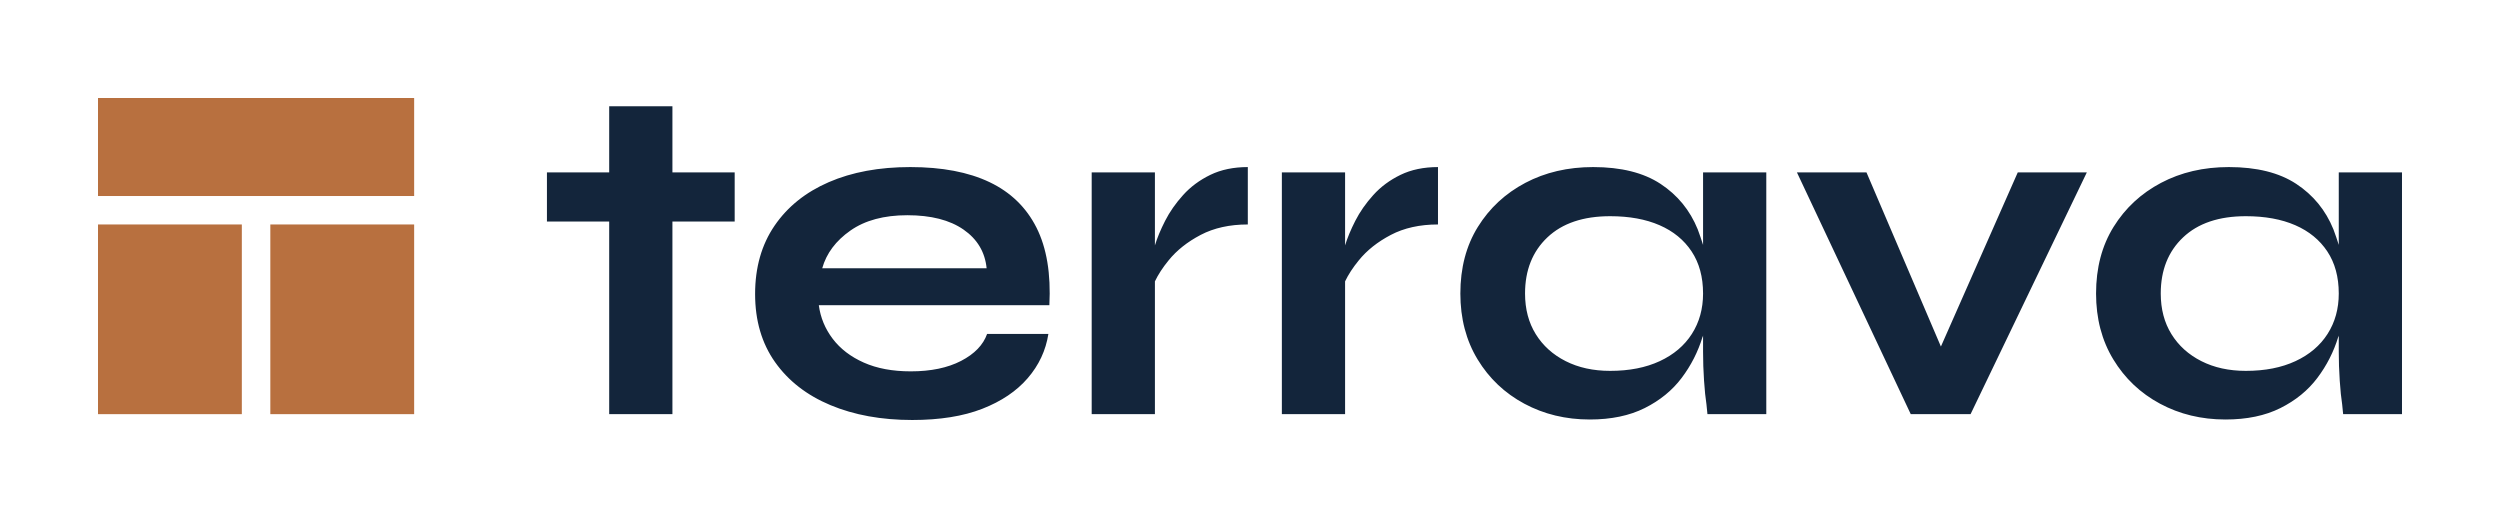
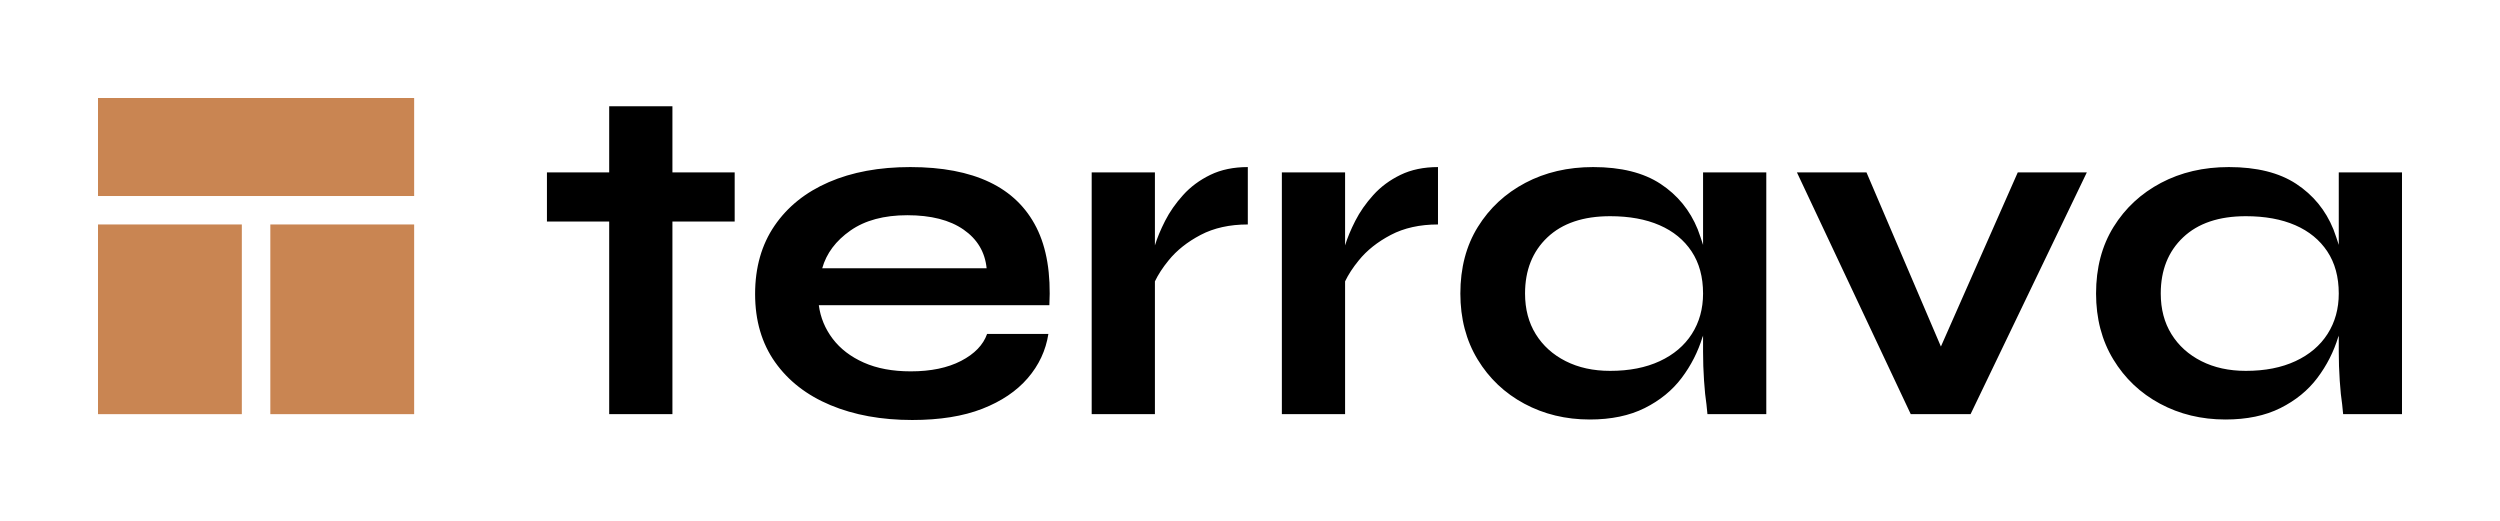
- <svg xmlns="http://www.w3.org/2000/svg" viewBox="0 0 514 107" width="514" height="107" role="img" aria-label="Terrava">
-   <rect x="20.15" y="20.15" width="65.00" height="20.15" fill="#B8703F" />
-   <rect x="20.15" y="46.15" width="29.57" height="39.00" fill="#B8703F" />
-   <rect x="55.58" y="46.15" width="29.57" height="39.00" fill="#B8703F" />
-   <path transform="translate(109.95 85.15) scale(0.1)" d="M25 -497H153V-633H283V-497H411V-396H283V0H153V-396H25ZM930 -165H1056Q1048 -114 1013.5 -74.0Q979 -34 920.0 -11.0Q861 12 776 12Q681 12 608.0 -18.5Q535 -49 494.0 -107.0Q453 -165 453 -247Q453 -329 493.0 -387.5Q533 -446 604.5 -477.0Q676 -508 772 -508Q870 -508 935.0 -477.0Q1000 -446 1031.5 -383.5Q1063 -321 1058 -224H584Q589 -186 612.5 -155.0Q636 -124 676.5 -106.0Q717 -88 773 -88Q835 -88 876.5 -109.5Q918 -131 930 -165ZM766 -409Q694 -409 649.0 -377.5Q604 -346 591 -300H929Q924 -350 881.5 -379.5Q839 -409 766 -409ZM1145 -497H1275V-347Q1282 -370 1296.0 -397.5Q1310 -425 1333.0 -450.5Q1356 -476 1389.0 -492.0Q1422 -508 1466 -508V-390Q1410 -390 1369.0 -368.5Q1328 -347 1303 -316Q1285 -294 1275 -273V0H1145ZM1536 -497H1666V-347Q1673 -370 1687.0 -397.5Q1701 -425 1724.0 -450.5Q1747 -476 1780.0 -492.0Q1813 -508 1857 -508V-390Q1801 -390 1760.0 -368.5Q1719 -347 1694 -316Q1676 -294 1666 -273V0H1536ZM2169 11Q2095 11 2034.5 -21.5Q1974 -54 1938.5 -112.5Q1903 -171 1903 -248Q1903 -327 1939.0 -385.0Q1975 -443 2036.5 -475.5Q2098 -508 2176 -508Q2262 -508 2314.5 -473.5Q2367 -439 2391 -380Q2397 -364 2402 -348V-497H2532V0H2411L2409 -20Q2406 -39 2404.0 -69.0Q2402 -99 2402 -128V-162Q2402 -160 2401 -159Q2387 -113 2358.0 -74.5Q2329 -36 2282.0 -12.5Q2235 11 2169 11ZM2211 -89Q2270 -89 2313.0 -109.0Q2356 -129 2379.0 -165.0Q2402 -201 2402 -248Q2402 -299 2378.5 -334.5Q2355 -370 2312.5 -388.5Q2270 -407 2211 -407Q2128 -407 2082.0 -363.5Q2036 -320 2036 -248Q2036 -200 2058.0 -164.5Q2080 -129 2119.5 -109.0Q2159 -89 2211 -89ZM2891 -139 3049 -497H3191L2952 0H2829L2595 -497H2738ZM3476 11Q3402 11 3341.5 -21.5Q3281 -54 3245.5 -112.5Q3210 -171 3210 -248Q3210 -327 3246.0 -385.0Q3282 -443 3343.5 -475.5Q3405 -508 3483 -508Q3569 -508 3621.5 -473.5Q3674 -439 3698 -380Q3704 -364 3709 -348V-497H3839V0H3718L3716 -20Q3713 -39 3711.0 -69.0Q3709 -99 3709 -128V-162Q3709 -160 3708 -159Q3694 -113 3665.0 -74.5Q3636 -36 3589.0 -12.5Q3542 11 3476 11ZM3518 -89Q3577 -89 3620.0 -109.0Q3663 -129 3686.0 -165.0Q3709 -201 3709 -248Q3709 -299 3685.5 -334.5Q3662 -370 3619.5 -388.5Q3577 -407 3518 -407Q3435 -407 3389.0 -363.5Q3343 -320 3343 -248Q3343 -200 3365.0 -164.5Q3387 -129 3426.5 -109.0Q3466 -89 3518 -89Z" fill="#13253B" />
+ <svg xmlns="http://www.w3.org/2000/svg" viewBox="0 0 514 107" role="img" aria-label="Terrava">
+   <rect x="20.15" y="20.15" width="65" height="20.15" fill="#C98552" />
+   <rect x="20.15" y="46.15" width="29.57" height="39" fill="#C98552" />
+   <rect x="55.58" y="46.15" width="29.57" height="39" fill="#C98552" />
+   <path transform="translate(109.95 85.15) scale(0.1)" fill="currentColor" d="M25 -497H153V-633H283V-497H411V-396H283V0H153V-396H25ZM930 -165H1056Q1048 -114 1013.5 -74.0Q979 -34 920.0 -11.0Q861 12 776 12Q681 12 608.0 -18.5Q535 -49 494.0 -107.0Q453 -165 453 -247Q453 -329 493.0 -387.5Q533 -446 604.5 -477.0Q676 -508 772 -508Q870 -508 935.0 -477.0Q1000 -446 1031.5 -383.5Q1063 -321 1058 -224H584Q589 -186 612.5 -155.0Q636 -124 676.5 -106.0Q717 -88 773 -88Q835 -88 876.5 -109.5Q918 -131 930 -165ZM766 -409Q694 -409 649.0 -377.5Q604 -346 591 -300H929Q924 -350 881.5 -379.5Q839 -409 766 -409ZM1145 -497H1275V-347Q1282 -370 1296.0 -397.5Q1310 -425 1333.0 -450.5Q1356 -476 1389.0 -492.0Q1422 -508 1466 -508V-390Q1410 -390 1369.0 -368.5Q1328 -347 1303 -316Q1285 -294 1275 -273V0H1145ZM1536 -497H1666V-347Q1673 -370 1687.0 -397.5Q1701 -425 1724.0 -450.5Q1747 -476 1780.0 -492.0Q1813 -508 1857 -508V-390Q1801 -390 1760.0 -368.5Q1719 -347 1694 -316Q1676 -294 1666 -273V0H1536ZM2169 11Q2095 11 2034.5 -21.5Q1974 -54 1938.5 -112.5Q1903 -171 1903 -248Q1903 -327 1939.0 -385.0Q1975 -443 2036.5 -475.5Q2098 -508 2176 -508Q2262 -508 2314.5 -473.5Q2367 -439 2391 -380Q2397 -364 2402 -348V-497H2532V0H2411L2409 -20Q2406 -39 2404.0 -69.0Q2402 -99 2402 -128V-162Q2402 -160 2401 -159Q2387 -113 2358.0 -74.5Q2329 -36 2282.0 -12.5Q2235 11 2169 11ZM2211 -89Q2270 -89 2313.0 -109.0Q2356 -129 2379.0 -165.0Q2402 -201 2402 -248Q2402 -299 2378.5 -334.5Q2355 -370 2312.5 -388.5Q2270 -407 2211 -407Q2128 -407 2082.0 -363.5Q2036 -320 2036 -248Q2036 -200 2058.0 -164.5Q2080 -129 2119.5 -109.0Q2159 -89 2211 -89ZM2891 -139 3049 -497H3191L2952 0H2829L2595 -497H2738ZM3476 11Q3402 11 3341.5 -21.5Q3281 -54 3245.5 -112.5Q3210 -171 3210 -248Q3210 -327 3246.0 -385.0Q3282 -443 3343.5 -475.5Q3405 -508 3483 -508Q3569 -508 3621.5 -473.5Q3674 -439 3698 -380Q3704 -364 3709 -348V-497H3839V0H3718L3716 -20Q3713 -39 3711.0 -69.0Q3709 -99 3709 -128V-162Q3709 -160 3708 -159Q3694 -113 3665.0 -74.5Q3636 -36 3589.0 -12.5Q3542 11 3476 11ZM3518 -89Q3577 -89 3620.0 -109.0Q3663 -129 3686.0 -165.0Q3709 -201 3709 -248Q3709 -299 3685.5 -334.5Q3662 -370 3619.5 -388.5Q3577 -407 3518 -407Q3435 -407 3389.0 -363.5Q3343 -320 3343 -248Q3343 -200 3365.0 -164.5Q3387 -129 3426.5 -109.0Q3466 -89 3518 -89Z" />
</svg>
